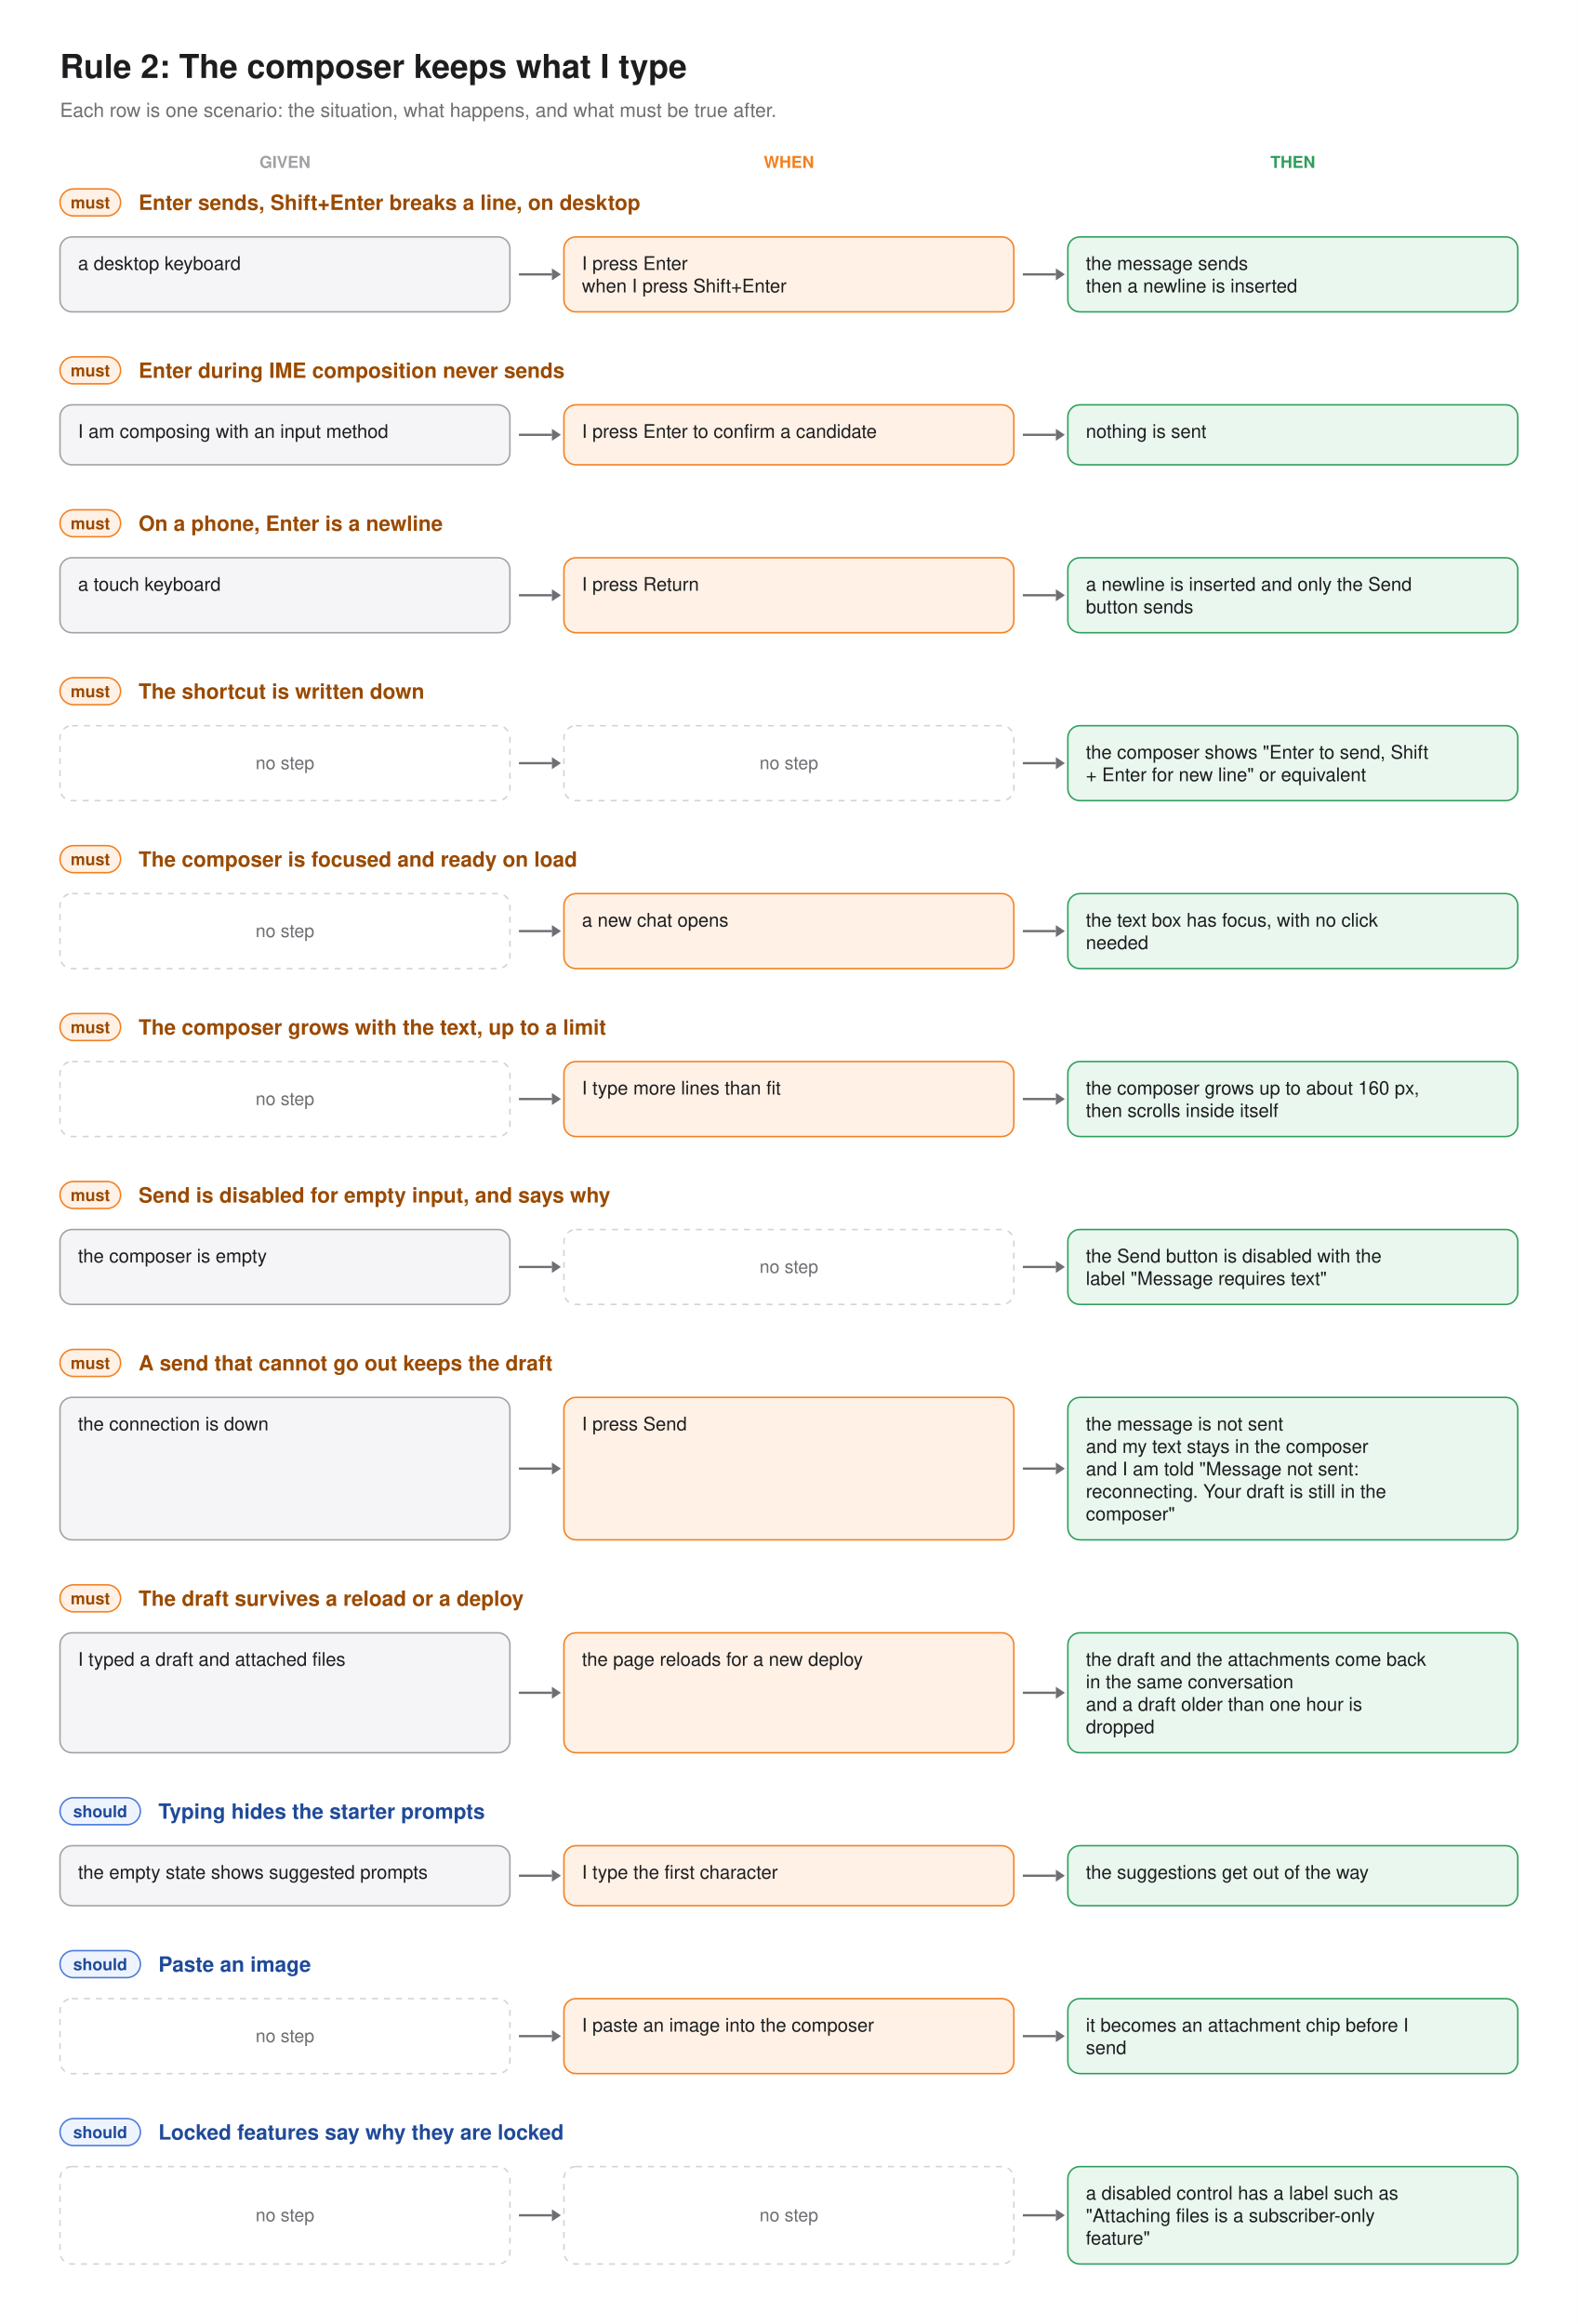
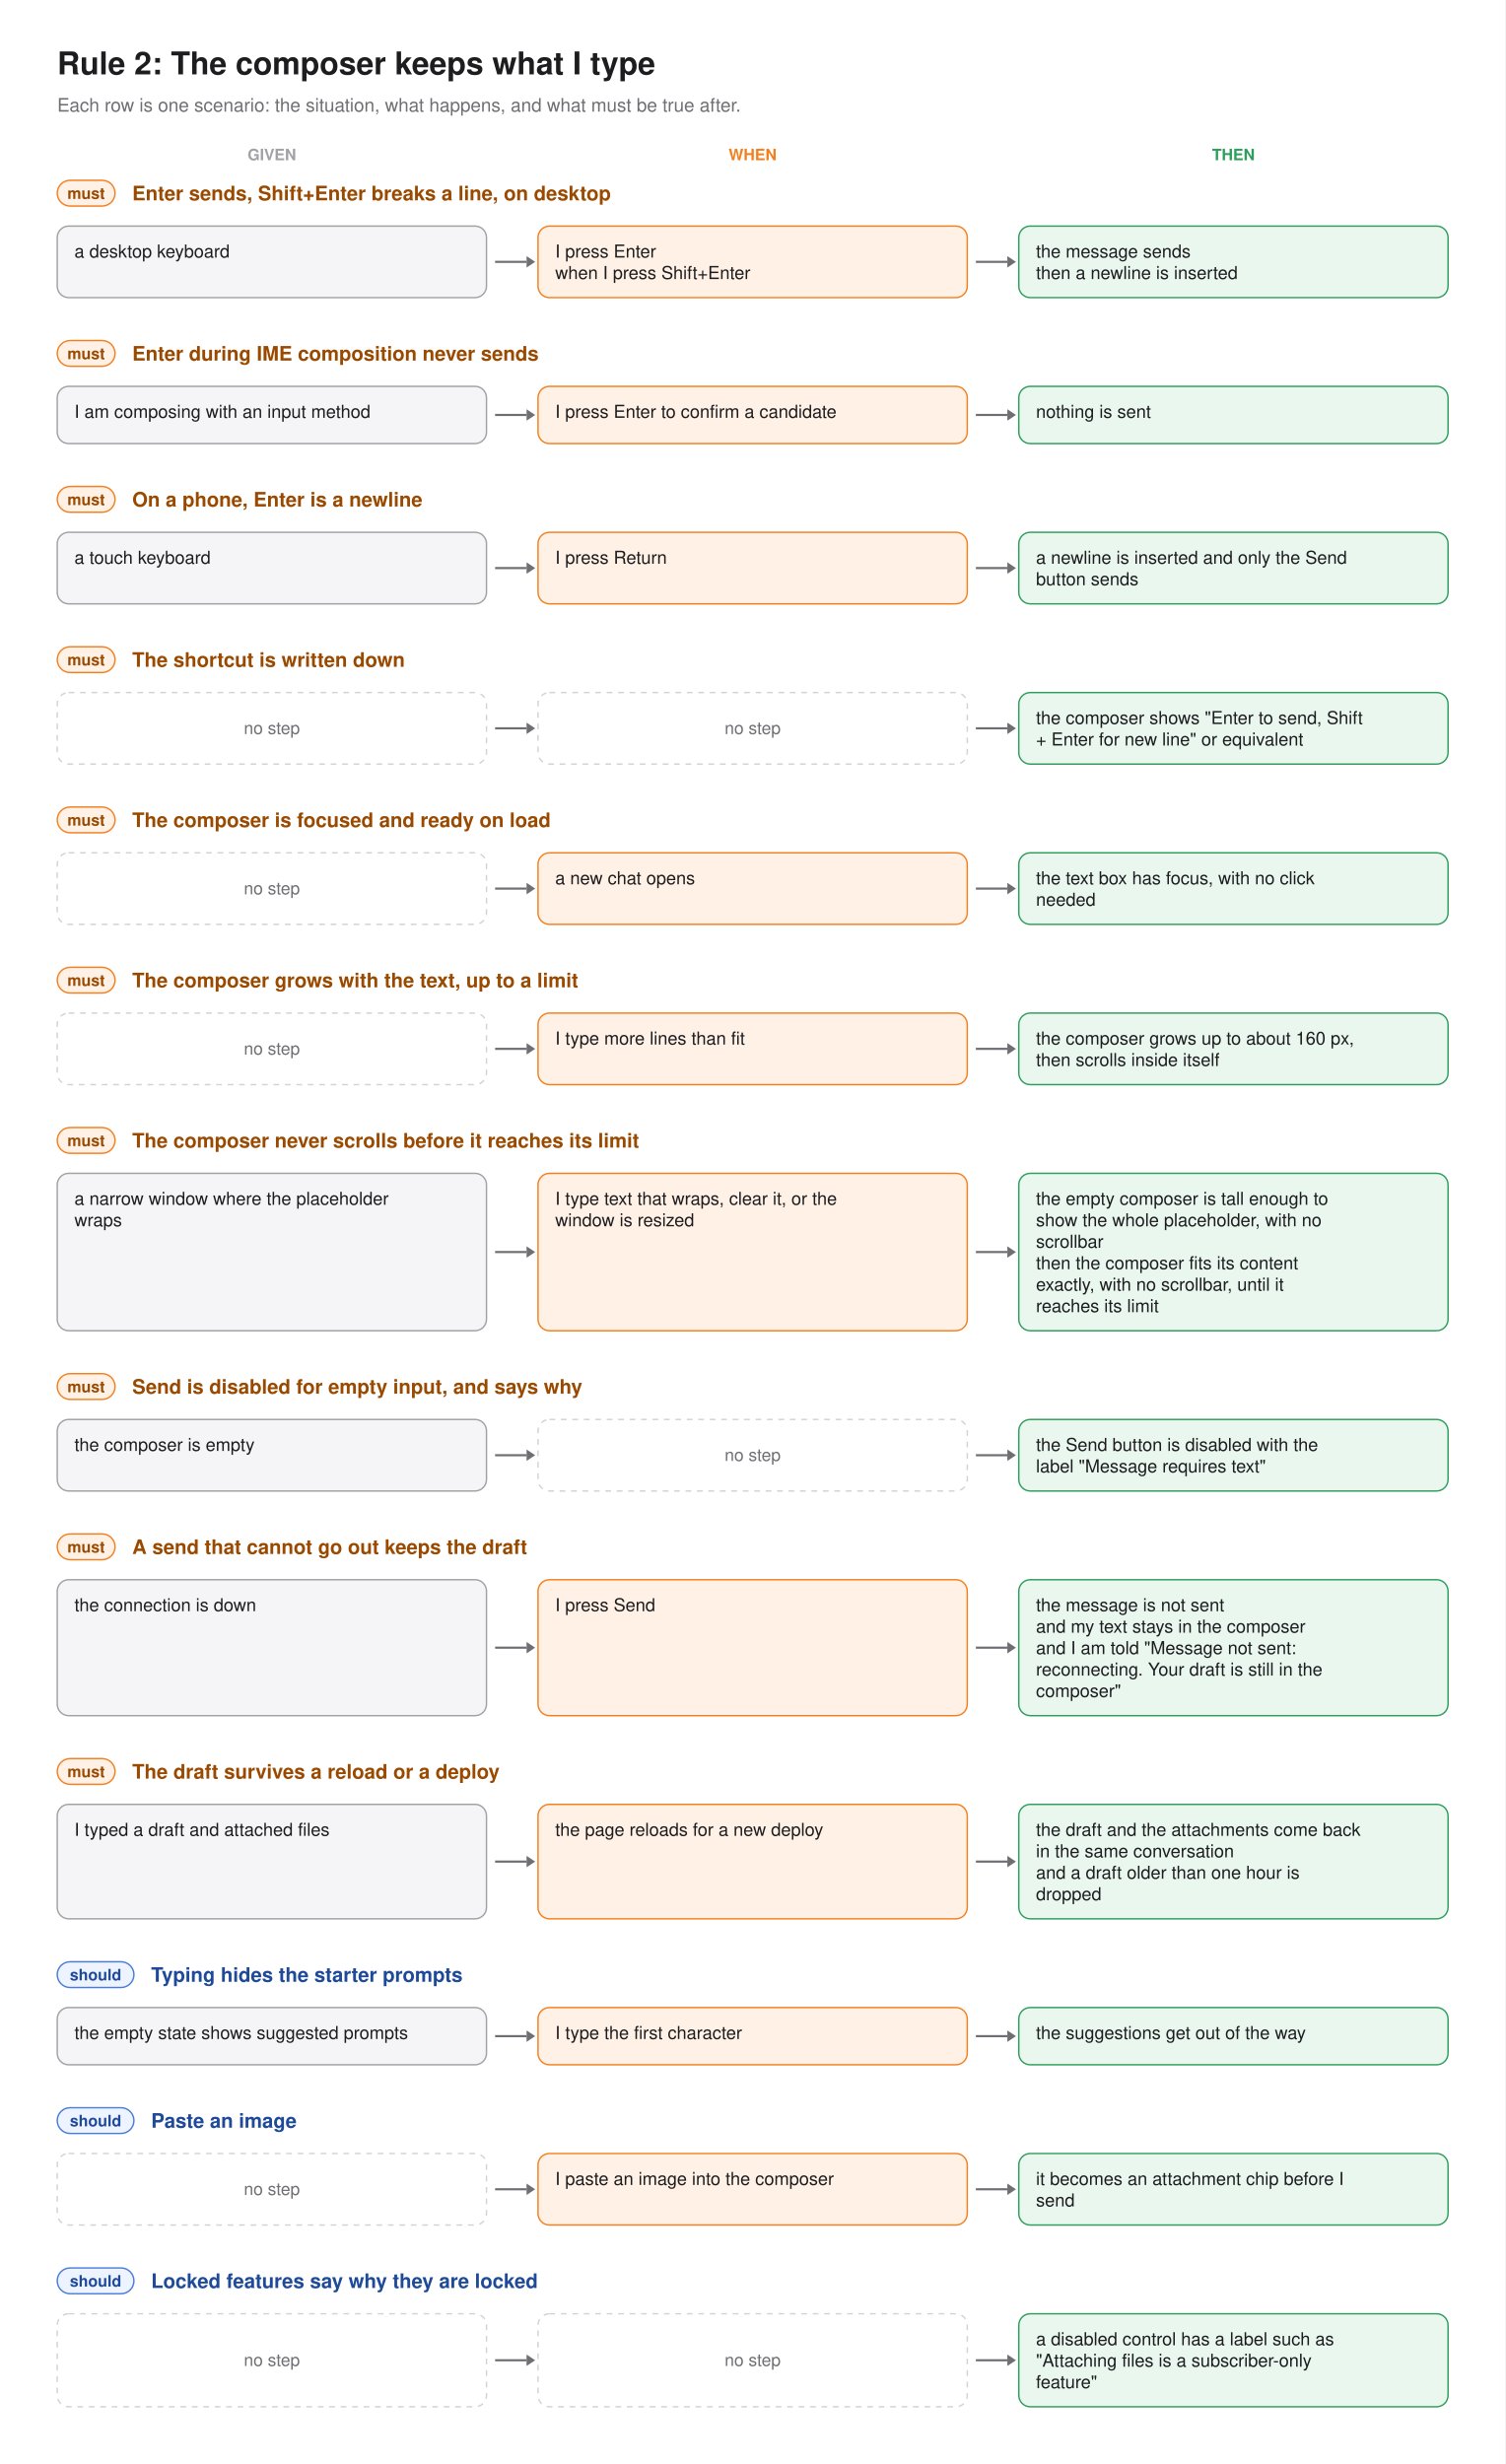
- <svg xmlns="http://www.w3.org/2000/svg" width="1052" height="1550" viewBox="0 0 1052 1550" role="img" aria-label="Basic rule 2: The composer keeps what I type">
-   <rect width="1052" height="1550" fill="#ffffff" />
+ <svg xmlns="http://www.w3.org/2000/svg" width="1052" height="1722" viewBox="0 0 1052 1722" role="img" aria-label="Basic rule 2: The composer keeps what I type">
+   <rect width="1052" height="1722" fill="#ffffff" />
  <g font-family="ui-sans-serif, -apple-system, 'Segoe UI', Helvetica, Arial, sans-serif">
    <text x="40" y="52" font-size="22" font-weight="700" fill="#1d1d1f" text-anchor="start">Rule 2: The composer keeps what I type</text>
    <text x="40" y="78" font-size="13" font-weight="400" fill="#6e6e73" text-anchor="start">Each row is one scenario: the situation, what happens, and what must be true after.</text>
    <text x="190" y="112" font-size="11" font-weight="700" fill="#a1a1a6" text-anchor="middle">GIVEN</text>
    <text x="526" y="112" font-size="11" font-weight="700" fill="#f38020" text-anchor="middle">WHEN</text>
    <text x="862" y="112" font-size="11" font-weight="700" fill="#2e9e5b" text-anchor="middle">THEN</text>
    <rect x="40" y="126" width="40.4" height="18" rx="9" fill="#fff1e6" stroke="#f38020" />
    <text x="60.2" y="139" font-size="11" font-weight="600" fill="#9a4a00" text-anchor="middle">must</text>
    <text x="92.4" y="140" font-size="14" font-weight="600" fill="#9a4a00" text-anchor="start">Enter sends, Shift+Enter breaks a line, on desktop</text>
    <rect x="40" y="158" width="300" height="50" rx="8" fill="#f5f5f7" stroke="#a1a1a6" />
    <text x="52" y="180" font-size="12.5" font-weight="400" fill="#1d1d1f" text-anchor="start">a desktop keyboard</text>
    <path d="M346 183 H368" stroke="#6e6e73" stroke-width="1.5" />
    <path d="M368 179 L374 183 L368 187 Z" fill="#6e6e73" />
    <rect x="376" y="158" width="300" height="50" rx="8" fill="#fff1e6" stroke="#f38020" />
    <text x="388" y="180" font-size="12.5" font-weight="400" fill="#1d1d1f" text-anchor="start">I press Enter</text>
    <text x="388" y="195" font-size="12.5" font-weight="400" fill="#1d1d1f" text-anchor="start">when I press Shift+Enter</text>
    <path d="M682 183 H704" stroke="#6e6e73" stroke-width="1.5" />
    <path d="M704 179 L710 183 L704 187 Z" fill="#6e6e73" />
    <rect x="712" y="158" width="300" height="50" rx="8" fill="#e9f7ef" stroke="#2e9e5b" />
    <text x="724" y="180" font-size="12.5" font-weight="400" fill="#1d1d1f" text-anchor="start">the message sends</text>
    <text x="724" y="195" font-size="12.5" font-weight="400" fill="#1d1d1f" text-anchor="start">then a newline is inserted</text>
    <rect x="40" y="238" width="40.4" height="18" rx="9" fill="#fff1e6" stroke="#f38020" />
    <text x="60.2" y="251" font-size="11" font-weight="600" fill="#9a4a00" text-anchor="middle">must</text>
    <text x="92.4" y="252" font-size="14" font-weight="600" fill="#9a4a00" text-anchor="start">Enter during IME composition never sends</text>
    <rect x="40" y="270" width="300" height="40" rx="8" fill="#f5f5f7" stroke="#a1a1a6" />
    <text x="52" y="292" font-size="12.5" font-weight="400" fill="#1d1d1f" text-anchor="start">I am composing with an input method</text>
    <path d="M346 290 H368" stroke="#6e6e73" stroke-width="1.5" />
    <path d="M368 286 L374 290 L368 294 Z" fill="#6e6e73" />
    <rect x="376" y="270" width="300" height="40" rx="8" fill="#fff1e6" stroke="#f38020" />
    <text x="388" y="292" font-size="12.5" font-weight="400" fill="#1d1d1f" text-anchor="start">I press Enter to confirm a candidate</text>
    <path d="M682 290 H704" stroke="#6e6e73" stroke-width="1.5" />
    <path d="M704 286 L710 290 L704 294 Z" fill="#6e6e73" />
    <rect x="712" y="270" width="300" height="40" rx="8" fill="#e9f7ef" stroke="#2e9e5b" />
    <text x="724" y="292" font-size="12.5" font-weight="400" fill="#1d1d1f" text-anchor="start">nothing is sent</text>
    <rect x="40" y="340" width="40.4" height="18" rx="9" fill="#fff1e6" stroke="#f38020" />
    <text x="60.2" y="353" font-size="11" font-weight="600" fill="#9a4a00" text-anchor="middle">must</text>
    <text x="92.4" y="354" font-size="14" font-weight="600" fill="#9a4a00" text-anchor="start">On a phone, Enter is a newline</text>
    <rect x="40" y="372" width="300" height="50" rx="8" fill="#f5f5f7" stroke="#a1a1a6" />
    <text x="52" y="394" font-size="12.5" font-weight="400" fill="#1d1d1f" text-anchor="start">a touch keyboard</text>
    <path d="M346 397 H368" stroke="#6e6e73" stroke-width="1.5" />
    <path d="M368 393 L374 397 L368 401 Z" fill="#6e6e73" />
    <rect x="376" y="372" width="300" height="50" rx="8" fill="#fff1e6" stroke="#f38020" />
    <text x="388" y="394" font-size="12.5" font-weight="400" fill="#1d1d1f" text-anchor="start">I press Return</text>
    <path d="M682 397 H704" stroke="#6e6e73" stroke-width="1.5" />
    <path d="M704 393 L710 397 L704 401 Z" fill="#6e6e73" />
    <rect x="712" y="372" width="300" height="50" rx="8" fill="#e9f7ef" stroke="#2e9e5b" />
    <text x="724" y="394" font-size="12.5" font-weight="400" fill="#1d1d1f" text-anchor="start">a newline is inserted and only the Send</text>
    <text x="724" y="409" font-size="12.5" font-weight="400" fill="#1d1d1f" text-anchor="start">button sends</text>
    <rect x="40" y="452" width="40.4" height="18" rx="9" fill="#fff1e6" stroke="#f38020" />
    <text x="60.2" y="465" font-size="11" font-weight="600" fill="#9a4a00" text-anchor="middle">must</text>
    <text x="92.4" y="466" font-size="14" font-weight="600" fill="#9a4a00" text-anchor="start">The shortcut is written down</text>
    <rect x="40" y="484" width="300" height="50" rx="8" fill="none" stroke="#d2d2d7" stroke-dasharray="4 4" />
    <text x="190" y="513" font-size="12" font-weight="400" fill="#6e6e73" text-anchor="middle">no step</text>
    <path d="M346 509 H368" stroke="#6e6e73" stroke-width="1.5" />
    <path d="M368 505 L374 509 L368 513 Z" fill="#6e6e73" />
    <rect x="376" y="484" width="300" height="50" rx="8" fill="none" stroke="#d2d2d7" stroke-dasharray="4 4" />
    <text x="526" y="513" font-size="12" font-weight="400" fill="#6e6e73" text-anchor="middle">no step</text>
    <path d="M682 509 H704" stroke="#6e6e73" stroke-width="1.5" />
    <path d="M704 505 L710 509 L704 513 Z" fill="#6e6e73" />
    <rect x="712" y="484" width="300" height="50" rx="8" fill="#e9f7ef" stroke="#2e9e5b" />
    <text x="724" y="506" font-size="12.5" font-weight="400" fill="#1d1d1f" text-anchor="start">the composer shows "Enter to send, Shift</text>
    <text x="724" y="521" font-size="12.5" font-weight="400" fill="#1d1d1f" text-anchor="start">+ Enter for new line" or equivalent</text>
    <rect x="40" y="564" width="40.4" height="18" rx="9" fill="#fff1e6" stroke="#f38020" />
    <text x="60.2" y="577" font-size="11" font-weight="600" fill="#9a4a00" text-anchor="middle">must</text>
    <text x="92.4" y="578" font-size="14" font-weight="600" fill="#9a4a00" text-anchor="start">The composer is focused and ready on load</text>
    <rect x="40" y="596" width="300" height="50" rx="8" fill="none" stroke="#d2d2d7" stroke-dasharray="4 4" />
    <text x="190" y="625" font-size="12" font-weight="400" fill="#6e6e73" text-anchor="middle">no step</text>
    <path d="M346 621 H368" stroke="#6e6e73" stroke-width="1.5" />
    <path d="M368 617 L374 621 L368 625 Z" fill="#6e6e73" />
    <rect x="376" y="596" width="300" height="50" rx="8" fill="#fff1e6" stroke="#f38020" />
    <text x="388" y="618" font-size="12.5" font-weight="400" fill="#1d1d1f" text-anchor="start">a new chat opens</text>
    <path d="M682 621 H704" stroke="#6e6e73" stroke-width="1.5" />
    <path d="M704 617 L710 621 L704 625 Z" fill="#6e6e73" />
    <rect x="712" y="596" width="300" height="50" rx="8" fill="#e9f7ef" stroke="#2e9e5b" />
    <text x="724" y="618" font-size="12.5" font-weight="400" fill="#1d1d1f" text-anchor="start">the text box has focus, with no click</text>
    <text x="724" y="633" font-size="12.5" font-weight="400" fill="#1d1d1f" text-anchor="start">needed</text>
    <rect x="40" y="676" width="40.4" height="18" rx="9" fill="#fff1e6" stroke="#f38020" />
    <text x="60.2" y="689" font-size="11" font-weight="600" fill="#9a4a00" text-anchor="middle">must</text>
    <text x="92.4" y="690" font-size="14" font-weight="600" fill="#9a4a00" text-anchor="start">The composer grows with the text, up to a limit</text>
    <rect x="40" y="708" width="300" height="50" rx="8" fill="none" stroke="#d2d2d7" stroke-dasharray="4 4" />
    <text x="190" y="737" font-size="12" font-weight="400" fill="#6e6e73" text-anchor="middle">no step</text>
    <path d="M346 733 H368" stroke="#6e6e73" stroke-width="1.5" />
    <path d="M368 729 L374 733 L368 737 Z" fill="#6e6e73" />
    <rect x="376" y="708" width="300" height="50" rx="8" fill="#fff1e6" stroke="#f38020" />
    <text x="388" y="730" font-size="12.5" font-weight="400" fill="#1d1d1f" text-anchor="start">I type more lines than fit</text>
    <path d="M682 733 H704" stroke="#6e6e73" stroke-width="1.5" />
    <path d="M704 729 L710 733 L704 737 Z" fill="#6e6e73" />
    <rect x="712" y="708" width="300" height="50" rx="8" fill="#e9f7ef" stroke="#2e9e5b" />
    <text x="724" y="730" font-size="12.5" font-weight="400" fill="#1d1d1f" text-anchor="start">the composer grows up to about 160 px,</text>
    <text x="724" y="745" font-size="12.5" font-weight="400" fill="#1d1d1f" text-anchor="start">then scrolls inside itself</text>
    <rect x="40" y="788" width="40.4" height="18" rx="9" fill="#fff1e6" stroke="#f38020" />
    <text x="60.2" y="801" font-size="11" font-weight="600" fill="#9a4a00" text-anchor="middle">must</text>
-     <text x="92.4" y="802" font-size="14" font-weight="600" fill="#9a4a00" text-anchor="start">Send is disabled for empty input, and says why</text>
-     <rect x="40" y="820" width="300" height="50" rx="8" fill="#f5f5f7" stroke="#a1a1a6" />
-     <text x="52" y="842" font-size="12.5" font-weight="400" fill="#1d1d1f" text-anchor="start">the composer is empty</text>
-     <path d="M346 845 H368" stroke="#6e6e73" stroke-width="1.5" />
-     <path d="M368 841 L374 845 L368 849 Z" fill="#6e6e73" />
-     <rect x="376" y="820" width="300" height="50" rx="8" fill="none" stroke="#d2d2d7" stroke-dasharray="4 4" />
-     <text x="526" y="849" font-size="12" font-weight="400" fill="#6e6e73" text-anchor="middle">no step</text>
-     <path d="M682 845 H704" stroke="#6e6e73" stroke-width="1.5" />
-     <path d="M704 841 L710 845 L704 849 Z" fill="#6e6e73" />
-     <rect x="712" y="820" width="300" height="50" rx="8" fill="#e9f7ef" stroke="#2e9e5b" />
-     <text x="724" y="842" font-size="12.5" font-weight="400" fill="#1d1d1f" text-anchor="start">the Send button is disabled with the</text>
-     <text x="724" y="857" font-size="12.5" font-weight="400" fill="#1d1d1f" text-anchor="start">label "Message requires text"</text>
-     <rect x="40" y="900" width="40.4" height="18" rx="9" fill="#fff1e6" stroke="#f38020" />
-     <text x="60.2" y="913" font-size="11" font-weight="600" fill="#9a4a00" text-anchor="middle">must</text>
-     <text x="92.4" y="914" font-size="14" font-weight="600" fill="#9a4a00" text-anchor="start">A send that cannot go out keeps the draft</text>
-     <rect x="40" y="932" width="300" height="95" rx="8" fill="#f5f5f7" stroke="#a1a1a6" />
-     <text x="52" y="954" font-size="12.5" font-weight="400" fill="#1d1d1f" text-anchor="start">the connection is down</text>
-     <path d="M346 979.5 H368" stroke="#6e6e73" stroke-width="1.5" />
-     <path d="M368 975.5 L374 979.5 L368 983.5 Z" fill="#6e6e73" />
-     <rect x="376" y="932" width="300" height="95" rx="8" fill="#fff1e6" stroke="#f38020" />
-     <text x="388" y="954" font-size="12.5" font-weight="400" fill="#1d1d1f" text-anchor="start">I press Send</text>
-     <path d="M682 979.5 H704" stroke="#6e6e73" stroke-width="1.5" />
-     <path d="M704 975.5 L710 979.5 L704 983.5 Z" fill="#6e6e73" />
-     <rect x="712" y="932" width="300" height="95" rx="8" fill="#e9f7ef" stroke="#2e9e5b" />
-     <text x="724" y="954" font-size="12.5" font-weight="400" fill="#1d1d1f" text-anchor="start">the message is not sent</text>
-     <text x="724" y="969" font-size="12.5" font-weight="400" fill="#1d1d1f" text-anchor="start">and my text stays in the composer</text>
-     <text x="724" y="984" font-size="12.5" font-weight="400" fill="#1d1d1f" text-anchor="start">and I am told "Message not sent:</text>
-     <text x="724" y="999" font-size="12.5" font-weight="400" fill="#1d1d1f" text-anchor="start">reconnecting. Your draft is still in the</text>
-     <text x="724" y="1014" font-size="12.5" font-weight="400" fill="#1d1d1f" text-anchor="start">composer"</text>
-     <rect x="40" y="1057" width="40.4" height="18" rx="9" fill="#fff1e6" stroke="#f38020" />
-     <text x="60.2" y="1070" font-size="11" font-weight="600" fill="#9a4a00" text-anchor="middle">must</text>
-     <text x="92.4" y="1071" font-size="14" font-weight="600" fill="#9a4a00" text-anchor="start">The draft survives a reload or a deploy</text>
-     <rect x="40" y="1089" width="300" height="80" rx="8" fill="#f5f5f7" stroke="#a1a1a6" />
-     <text x="52" y="1111" font-size="12.5" font-weight="400" fill="#1d1d1f" text-anchor="start">I typed a draft and attached files</text>
-     <path d="M346 1129 H368" stroke="#6e6e73" stroke-width="1.5" />
-     <path d="M368 1125 L374 1129 L368 1133 Z" fill="#6e6e73" />
-     <rect x="376" y="1089" width="300" height="80" rx="8" fill="#fff1e6" stroke="#f38020" />
-     <text x="388" y="1111" font-size="12.5" font-weight="400" fill="#1d1d1f" text-anchor="start">the page reloads for a new deploy</text>
-     <path d="M682 1129 H704" stroke="#6e6e73" stroke-width="1.5" />
-     <path d="M704 1125 L710 1129 L704 1133 Z" fill="#6e6e73" />
-     <rect x="712" y="1089" width="300" height="80" rx="8" fill="#e9f7ef" stroke="#2e9e5b" />
-     <text x="724" y="1111" font-size="12.5" font-weight="400" fill="#1d1d1f" text-anchor="start">the draft and the attachments come back</text>
-     <text x="724" y="1126" font-size="12.5" font-weight="400" fill="#1d1d1f" text-anchor="start">in the same conversation</text>
-     <text x="724" y="1141" font-size="12.5" font-weight="400" fill="#1d1d1f" text-anchor="start">and a draft older than one hour is</text>
-     <text x="724" y="1156" font-size="12.5" font-weight="400" fill="#1d1d1f" text-anchor="start">dropped</text>
-     <rect x="40" y="1199" width="53.6" height="18" rx="9" fill="#eef4ff" stroke="#4a7bd8" />
-     <text x="66.8" y="1212" font-size="11" font-weight="600" fill="#1f4a99" text-anchor="middle">should</text>
-     <text x="105.6" y="1213" font-size="14" font-weight="600" fill="#1f4a99" text-anchor="start">Typing hides the starter prompts</text>
-     <rect x="40" y="1231" width="300" height="40" rx="8" fill="#f5f5f7" stroke="#a1a1a6" />
-     <text x="52" y="1253" font-size="12.5" font-weight="400" fill="#1d1d1f" text-anchor="start">the empty state shows suggested prompts</text>
-     <path d="M346 1251 H368" stroke="#6e6e73" stroke-width="1.5" />
-     <path d="M368 1247 L374 1251 L368 1255 Z" fill="#6e6e73" />
-     <rect x="376" y="1231" width="300" height="40" rx="8" fill="#fff1e6" stroke="#f38020" />
-     <text x="388" y="1253" font-size="12.5" font-weight="400" fill="#1d1d1f" text-anchor="start">I type the first character</text>
-     <path d="M682 1251 H704" stroke="#6e6e73" stroke-width="1.5" />
-     <path d="M704 1247 L710 1251 L704 1255 Z" fill="#6e6e73" />
-     <rect x="712" y="1231" width="300" height="40" rx="8" fill="#e9f7ef" stroke="#2e9e5b" />
-     <text x="724" y="1253" font-size="12.5" font-weight="400" fill="#1d1d1f" text-anchor="start">the suggestions get out of the way</text>
-     <rect x="40" y="1301" width="53.6" height="18" rx="9" fill="#eef4ff" stroke="#4a7bd8" />
-     <text x="66.8" y="1314" font-size="11" font-weight="600" fill="#1f4a99" text-anchor="middle">should</text>
-     <text x="105.6" y="1315" font-size="14" font-weight="600" fill="#1f4a99" text-anchor="start">Paste an image</text>
-     <rect x="40" y="1333" width="300" height="50" rx="8" fill="none" stroke="#d2d2d7" stroke-dasharray="4 4" />
-     <text x="190" y="1362" font-size="12" font-weight="400" fill="#6e6e73" text-anchor="middle">no step</text>
-     <path d="M346 1358 H368" stroke="#6e6e73" stroke-width="1.5" />
-     <path d="M368 1354 L374 1358 L368 1362 Z" fill="#6e6e73" />
-     <rect x="376" y="1333" width="300" height="50" rx="8" fill="#fff1e6" stroke="#f38020" />
-     <text x="388" y="1355" font-size="12.5" font-weight="400" fill="#1d1d1f" text-anchor="start">I paste an image into the composer</text>
-     <path d="M682 1358 H704" stroke="#6e6e73" stroke-width="1.5" />
-     <path d="M704 1354 L710 1358 L704 1362 Z" fill="#6e6e73" />
-     <rect x="712" y="1333" width="300" height="50" rx="8" fill="#e9f7ef" stroke="#2e9e5b" />
-     <text x="724" y="1355" font-size="12.5" font-weight="400" fill="#1d1d1f" text-anchor="start">it becomes an attachment chip before I</text>
-     <text x="724" y="1370" font-size="12.5" font-weight="400" fill="#1d1d1f" text-anchor="start">send</text>
-     <rect x="40" y="1413" width="53.6" height="18" rx="9" fill="#eef4ff" stroke="#4a7bd8" />
-     <text x="66.8" y="1426" font-size="11" font-weight="600" fill="#1f4a99" text-anchor="middle">should</text>
-     <text x="105.6" y="1427" font-size="14" font-weight="600" fill="#1f4a99" text-anchor="start">Locked features say why they are locked</text>
-     <rect x="40" y="1445" width="300" height="65" rx="8" fill="none" stroke="#d2d2d7" stroke-dasharray="4 4" />
-     <text x="190" y="1481.5" font-size="12" font-weight="400" fill="#6e6e73" text-anchor="middle">no step</text>
-     <path d="M346 1477.5 H368" stroke="#6e6e73" stroke-width="1.5" />
-     <path d="M368 1473.5 L374 1477.5 L368 1481.5 Z" fill="#6e6e73" />
-     <rect x="376" y="1445" width="300" height="65" rx="8" fill="none" stroke="#d2d2d7" stroke-dasharray="4 4" />
-     <text x="526" y="1481.5" font-size="12" font-weight="400" fill="#6e6e73" text-anchor="middle">no step</text>
-     <path d="M682 1477.5 H704" stroke="#6e6e73" stroke-width="1.5" />
-     <path d="M704 1473.5 L710 1477.5 L704 1481.5 Z" fill="#6e6e73" />
-     <rect x="712" y="1445" width="300" height="65" rx="8" fill="#e9f7ef" stroke="#2e9e5b" />
-     <text x="724" y="1467" font-size="12.5" font-weight="400" fill="#1d1d1f" text-anchor="start">a disabled control has a label such as</text>
-     <text x="724" y="1482" font-size="12.5" font-weight="400" fill="#1d1d1f" text-anchor="start">"Attaching files is a subscriber-only</text>
-     <text x="724" y="1497" font-size="12.5" font-weight="400" fill="#1d1d1f" text-anchor="start">feature"</text>
+     <text x="92.4" y="802" font-size="14" font-weight="600" fill="#9a4a00" text-anchor="start">The composer never scrolls before it reaches its limit</text>
+     <rect x="40" y="820" width="300" height="110" rx="8" fill="#f5f5f7" stroke="#a1a1a6" />
+     <text x="52" y="842" font-size="12.5" font-weight="400" fill="#1d1d1f" text-anchor="start">a narrow window where the placeholder</text>
+     <text x="52" y="857" font-size="12.5" font-weight="400" fill="#1d1d1f" text-anchor="start">wraps</text>
+     <path d="M346 875 H368" stroke="#6e6e73" stroke-width="1.5" />
+     <path d="M368 871 L374 875 L368 879 Z" fill="#6e6e73" />
+     <rect x="376" y="820" width="300" height="110" rx="8" fill="#fff1e6" stroke="#f38020" />
+     <text x="388" y="842" font-size="12.5" font-weight="400" fill="#1d1d1f" text-anchor="start">I type text that wraps, clear it, or the</text>
+     <text x="388" y="857" font-size="12.5" font-weight="400" fill="#1d1d1f" text-anchor="start">window is resized</text>
+     <path d="M682 875 H704" stroke="#6e6e73" stroke-width="1.5" />
+     <path d="M704 871 L710 875 L704 879 Z" fill="#6e6e73" />
+     <rect x="712" y="820" width="300" height="110" rx="8" fill="#e9f7ef" stroke="#2e9e5b" />
+     <text x="724" y="842" font-size="12.5" font-weight="400" fill="#1d1d1f" text-anchor="start">the empty composer is tall enough to</text>
+     <text x="724" y="857" font-size="12.5" font-weight="400" fill="#1d1d1f" text-anchor="start">show the whole placeholder, with no</text>
+     <text x="724" y="872" font-size="12.5" font-weight="400" fill="#1d1d1f" text-anchor="start">scrollbar</text>
+     <text x="724" y="887" font-size="12.5" font-weight="400" fill="#1d1d1f" text-anchor="start">then the composer fits its content</text>
+     <text x="724" y="902" font-size="12.5" font-weight="400" fill="#1d1d1f" text-anchor="start">exactly, with no scrollbar, until it</text>
+     <text x="724" y="917" font-size="12.5" font-weight="400" fill="#1d1d1f" text-anchor="start">reaches its limit</text>
+     <rect x="40" y="960" width="40.4" height="18" rx="9" fill="#fff1e6" stroke="#f38020" />
+     <text x="60.2" y="973" font-size="11" font-weight="600" fill="#9a4a00" text-anchor="middle">must</text>
+     <text x="92.4" y="974" font-size="14" font-weight="600" fill="#9a4a00" text-anchor="start">Send is disabled for empty input, and says why</text>
+     <rect x="40" y="992" width="300" height="50" rx="8" fill="#f5f5f7" stroke="#a1a1a6" />
+     <text x="52" y="1014" font-size="12.5" font-weight="400" fill="#1d1d1f" text-anchor="start">the composer is empty</text>
+     <path d="M346 1017 H368" stroke="#6e6e73" stroke-width="1.5" />
+     <path d="M368 1013 L374 1017 L368 1021 Z" fill="#6e6e73" />
+     <rect x="376" y="992" width="300" height="50" rx="8" fill="none" stroke="#d2d2d7" stroke-dasharray="4 4" />
+     <text x="526" y="1021" font-size="12" font-weight="400" fill="#6e6e73" text-anchor="middle">no step</text>
+     <path d="M682 1017 H704" stroke="#6e6e73" stroke-width="1.5" />
+     <path d="M704 1013 L710 1017 L704 1021 Z" fill="#6e6e73" />
+     <rect x="712" y="992" width="300" height="50" rx="8" fill="#e9f7ef" stroke="#2e9e5b" />
+     <text x="724" y="1014" font-size="12.5" font-weight="400" fill="#1d1d1f" text-anchor="start">the Send button is disabled with the</text>
+     <text x="724" y="1029" font-size="12.5" font-weight="400" fill="#1d1d1f" text-anchor="start">label "Message requires text"</text>
+     <rect x="40" y="1072" width="40.4" height="18" rx="9" fill="#fff1e6" stroke="#f38020" />
+     <text x="60.2" y="1085" font-size="11" font-weight="600" fill="#9a4a00" text-anchor="middle">must</text>
+     <text x="92.4" y="1086" font-size="14" font-weight="600" fill="#9a4a00" text-anchor="start">A send that cannot go out keeps the draft</text>
+     <rect x="40" y="1104" width="300" height="95" rx="8" fill="#f5f5f7" stroke="#a1a1a6" />
+     <text x="52" y="1126" font-size="12.5" font-weight="400" fill="#1d1d1f" text-anchor="start">the connection is down</text>
+     <path d="M346 1151.5 H368" stroke="#6e6e73" stroke-width="1.5" />
+     <path d="M368 1147.5 L374 1151.5 L368 1155.5 Z" fill="#6e6e73" />
+     <rect x="376" y="1104" width="300" height="95" rx="8" fill="#fff1e6" stroke="#f38020" />
+     <text x="388" y="1126" font-size="12.5" font-weight="400" fill="#1d1d1f" text-anchor="start">I press Send</text>
+     <path d="M682 1151.5 H704" stroke="#6e6e73" stroke-width="1.5" />
+     <path d="M704 1147.5 L710 1151.5 L704 1155.5 Z" fill="#6e6e73" />
+     <rect x="712" y="1104" width="300" height="95" rx="8" fill="#e9f7ef" stroke="#2e9e5b" />
+     <text x="724" y="1126" font-size="12.5" font-weight="400" fill="#1d1d1f" text-anchor="start">the message is not sent</text>
+     <text x="724" y="1141" font-size="12.5" font-weight="400" fill="#1d1d1f" text-anchor="start">and my text stays in the composer</text>
+     <text x="724" y="1156" font-size="12.5" font-weight="400" fill="#1d1d1f" text-anchor="start">and I am told "Message not sent:</text>
+     <text x="724" y="1171" font-size="12.5" font-weight="400" fill="#1d1d1f" text-anchor="start">reconnecting. Your draft is still in the</text>
+     <text x="724" y="1186" font-size="12.5" font-weight="400" fill="#1d1d1f" text-anchor="start">composer"</text>
+     <rect x="40" y="1229" width="40.4" height="18" rx="9" fill="#fff1e6" stroke="#f38020" />
+     <text x="60.2" y="1242" font-size="11" font-weight="600" fill="#9a4a00" text-anchor="middle">must</text>
+     <text x="92.4" y="1243" font-size="14" font-weight="600" fill="#9a4a00" text-anchor="start">The draft survives a reload or a deploy</text>
+     <rect x="40" y="1261" width="300" height="80" rx="8" fill="#f5f5f7" stroke="#a1a1a6" />
+     <text x="52" y="1283" font-size="12.5" font-weight="400" fill="#1d1d1f" text-anchor="start">I typed a draft and attached files</text>
+     <path d="M346 1301 H368" stroke="#6e6e73" stroke-width="1.5" />
+     <path d="M368 1297 L374 1301 L368 1305 Z" fill="#6e6e73" />
+     <rect x="376" y="1261" width="300" height="80" rx="8" fill="#fff1e6" stroke="#f38020" />
+     <text x="388" y="1283" font-size="12.5" font-weight="400" fill="#1d1d1f" text-anchor="start">the page reloads for a new deploy</text>
+     <path d="M682 1301 H704" stroke="#6e6e73" stroke-width="1.5" />
+     <path d="M704 1297 L710 1301 L704 1305 Z" fill="#6e6e73" />
+     <rect x="712" y="1261" width="300" height="80" rx="8" fill="#e9f7ef" stroke="#2e9e5b" />
+     <text x="724" y="1283" font-size="12.5" font-weight="400" fill="#1d1d1f" text-anchor="start">the draft and the attachments come back</text>
+     <text x="724" y="1298" font-size="12.5" font-weight="400" fill="#1d1d1f" text-anchor="start">in the same conversation</text>
+     <text x="724" y="1313" font-size="12.5" font-weight="400" fill="#1d1d1f" text-anchor="start">and a draft older than one hour is</text>
+     <text x="724" y="1328" font-size="12.5" font-weight="400" fill="#1d1d1f" text-anchor="start">dropped</text>
+     <rect x="40" y="1371" width="53.6" height="18" rx="9" fill="#eef4ff" stroke="#4a7bd8" />
+     <text x="66.8" y="1384" font-size="11" font-weight="600" fill="#1f4a99" text-anchor="middle">should</text>
+     <text x="105.6" y="1385" font-size="14" font-weight="600" fill="#1f4a99" text-anchor="start">Typing hides the starter prompts</text>
+     <rect x="40" y="1403" width="300" height="40" rx="8" fill="#f5f5f7" stroke="#a1a1a6" />
+     <text x="52" y="1425" font-size="12.5" font-weight="400" fill="#1d1d1f" text-anchor="start">the empty state shows suggested prompts</text>
+     <path d="M346 1423 H368" stroke="#6e6e73" stroke-width="1.5" />
+     <path d="M368 1419 L374 1423 L368 1427 Z" fill="#6e6e73" />
+     <rect x="376" y="1403" width="300" height="40" rx="8" fill="#fff1e6" stroke="#f38020" />
+     <text x="388" y="1425" font-size="12.5" font-weight="400" fill="#1d1d1f" text-anchor="start">I type the first character</text>
+     <path d="M682 1423 H704" stroke="#6e6e73" stroke-width="1.5" />
+     <path d="M704 1419 L710 1423 L704 1427 Z" fill="#6e6e73" />
+     <rect x="712" y="1403" width="300" height="40" rx="8" fill="#e9f7ef" stroke="#2e9e5b" />
+     <text x="724" y="1425" font-size="12.5" font-weight="400" fill="#1d1d1f" text-anchor="start">the suggestions get out of the way</text>
+     <rect x="40" y="1473" width="53.6" height="18" rx="9" fill="#eef4ff" stroke="#4a7bd8" />
+     <text x="66.8" y="1486" font-size="11" font-weight="600" fill="#1f4a99" text-anchor="middle">should</text>
+     <text x="105.6" y="1487" font-size="14" font-weight="600" fill="#1f4a99" text-anchor="start">Paste an image</text>
+     <rect x="40" y="1505" width="300" height="50" rx="8" fill="none" stroke="#d2d2d7" stroke-dasharray="4 4" />
+     <text x="190" y="1534" font-size="12" font-weight="400" fill="#6e6e73" text-anchor="middle">no step</text>
+     <path d="M346 1530 H368" stroke="#6e6e73" stroke-width="1.5" />
+     <path d="M368 1526 L374 1530 L368 1534 Z" fill="#6e6e73" />
+     <rect x="376" y="1505" width="300" height="50" rx="8" fill="#fff1e6" stroke="#f38020" />
+     <text x="388" y="1527" font-size="12.5" font-weight="400" fill="#1d1d1f" text-anchor="start">I paste an image into the composer</text>
+     <path d="M682 1530 H704" stroke="#6e6e73" stroke-width="1.5" />
+     <path d="M704 1526 L710 1530 L704 1534 Z" fill="#6e6e73" />
+     <rect x="712" y="1505" width="300" height="50" rx="8" fill="#e9f7ef" stroke="#2e9e5b" />
+     <text x="724" y="1527" font-size="12.5" font-weight="400" fill="#1d1d1f" text-anchor="start">it becomes an attachment chip before I</text>
+     <text x="724" y="1542" font-size="12.5" font-weight="400" fill="#1d1d1f" text-anchor="start">send</text>
+     <rect x="40" y="1585" width="53.6" height="18" rx="9" fill="#eef4ff" stroke="#4a7bd8" />
+     <text x="66.8" y="1598" font-size="11" font-weight="600" fill="#1f4a99" text-anchor="middle">should</text>
+     <text x="105.6" y="1599" font-size="14" font-weight="600" fill="#1f4a99" text-anchor="start">Locked features say why they are locked</text>
+     <rect x="40" y="1617" width="300" height="65" rx="8" fill="none" stroke="#d2d2d7" stroke-dasharray="4 4" />
+     <text x="190" y="1653.5" font-size="12" font-weight="400" fill="#6e6e73" text-anchor="middle">no step</text>
+     <path d="M346 1649.5 H368" stroke="#6e6e73" stroke-width="1.5" />
+     <path d="M368 1645.5 L374 1649.5 L368 1653.5 Z" fill="#6e6e73" />
+     <rect x="376" y="1617" width="300" height="65" rx="8" fill="none" stroke="#d2d2d7" stroke-dasharray="4 4" />
+     <text x="526" y="1653.5" font-size="12" font-weight="400" fill="#6e6e73" text-anchor="middle">no step</text>
+     <path d="M682 1649.5 H704" stroke="#6e6e73" stroke-width="1.5" />
+     <path d="M704 1645.5 L710 1649.5 L704 1653.5 Z" fill="#6e6e73" />
+     <rect x="712" y="1617" width="300" height="65" rx="8" fill="#e9f7ef" stroke="#2e9e5b" />
+     <text x="724" y="1639" font-size="12.5" font-weight="400" fill="#1d1d1f" text-anchor="start">a disabled control has a label such as</text>
+     <text x="724" y="1654" font-size="12.5" font-weight="400" fill="#1d1d1f" text-anchor="start">"Attaching files is a subscriber-only</text>
+     <text x="724" y="1669" font-size="12.5" font-weight="400" fill="#1d1d1f" text-anchor="start">feature"</text>
  </g>
</svg>
